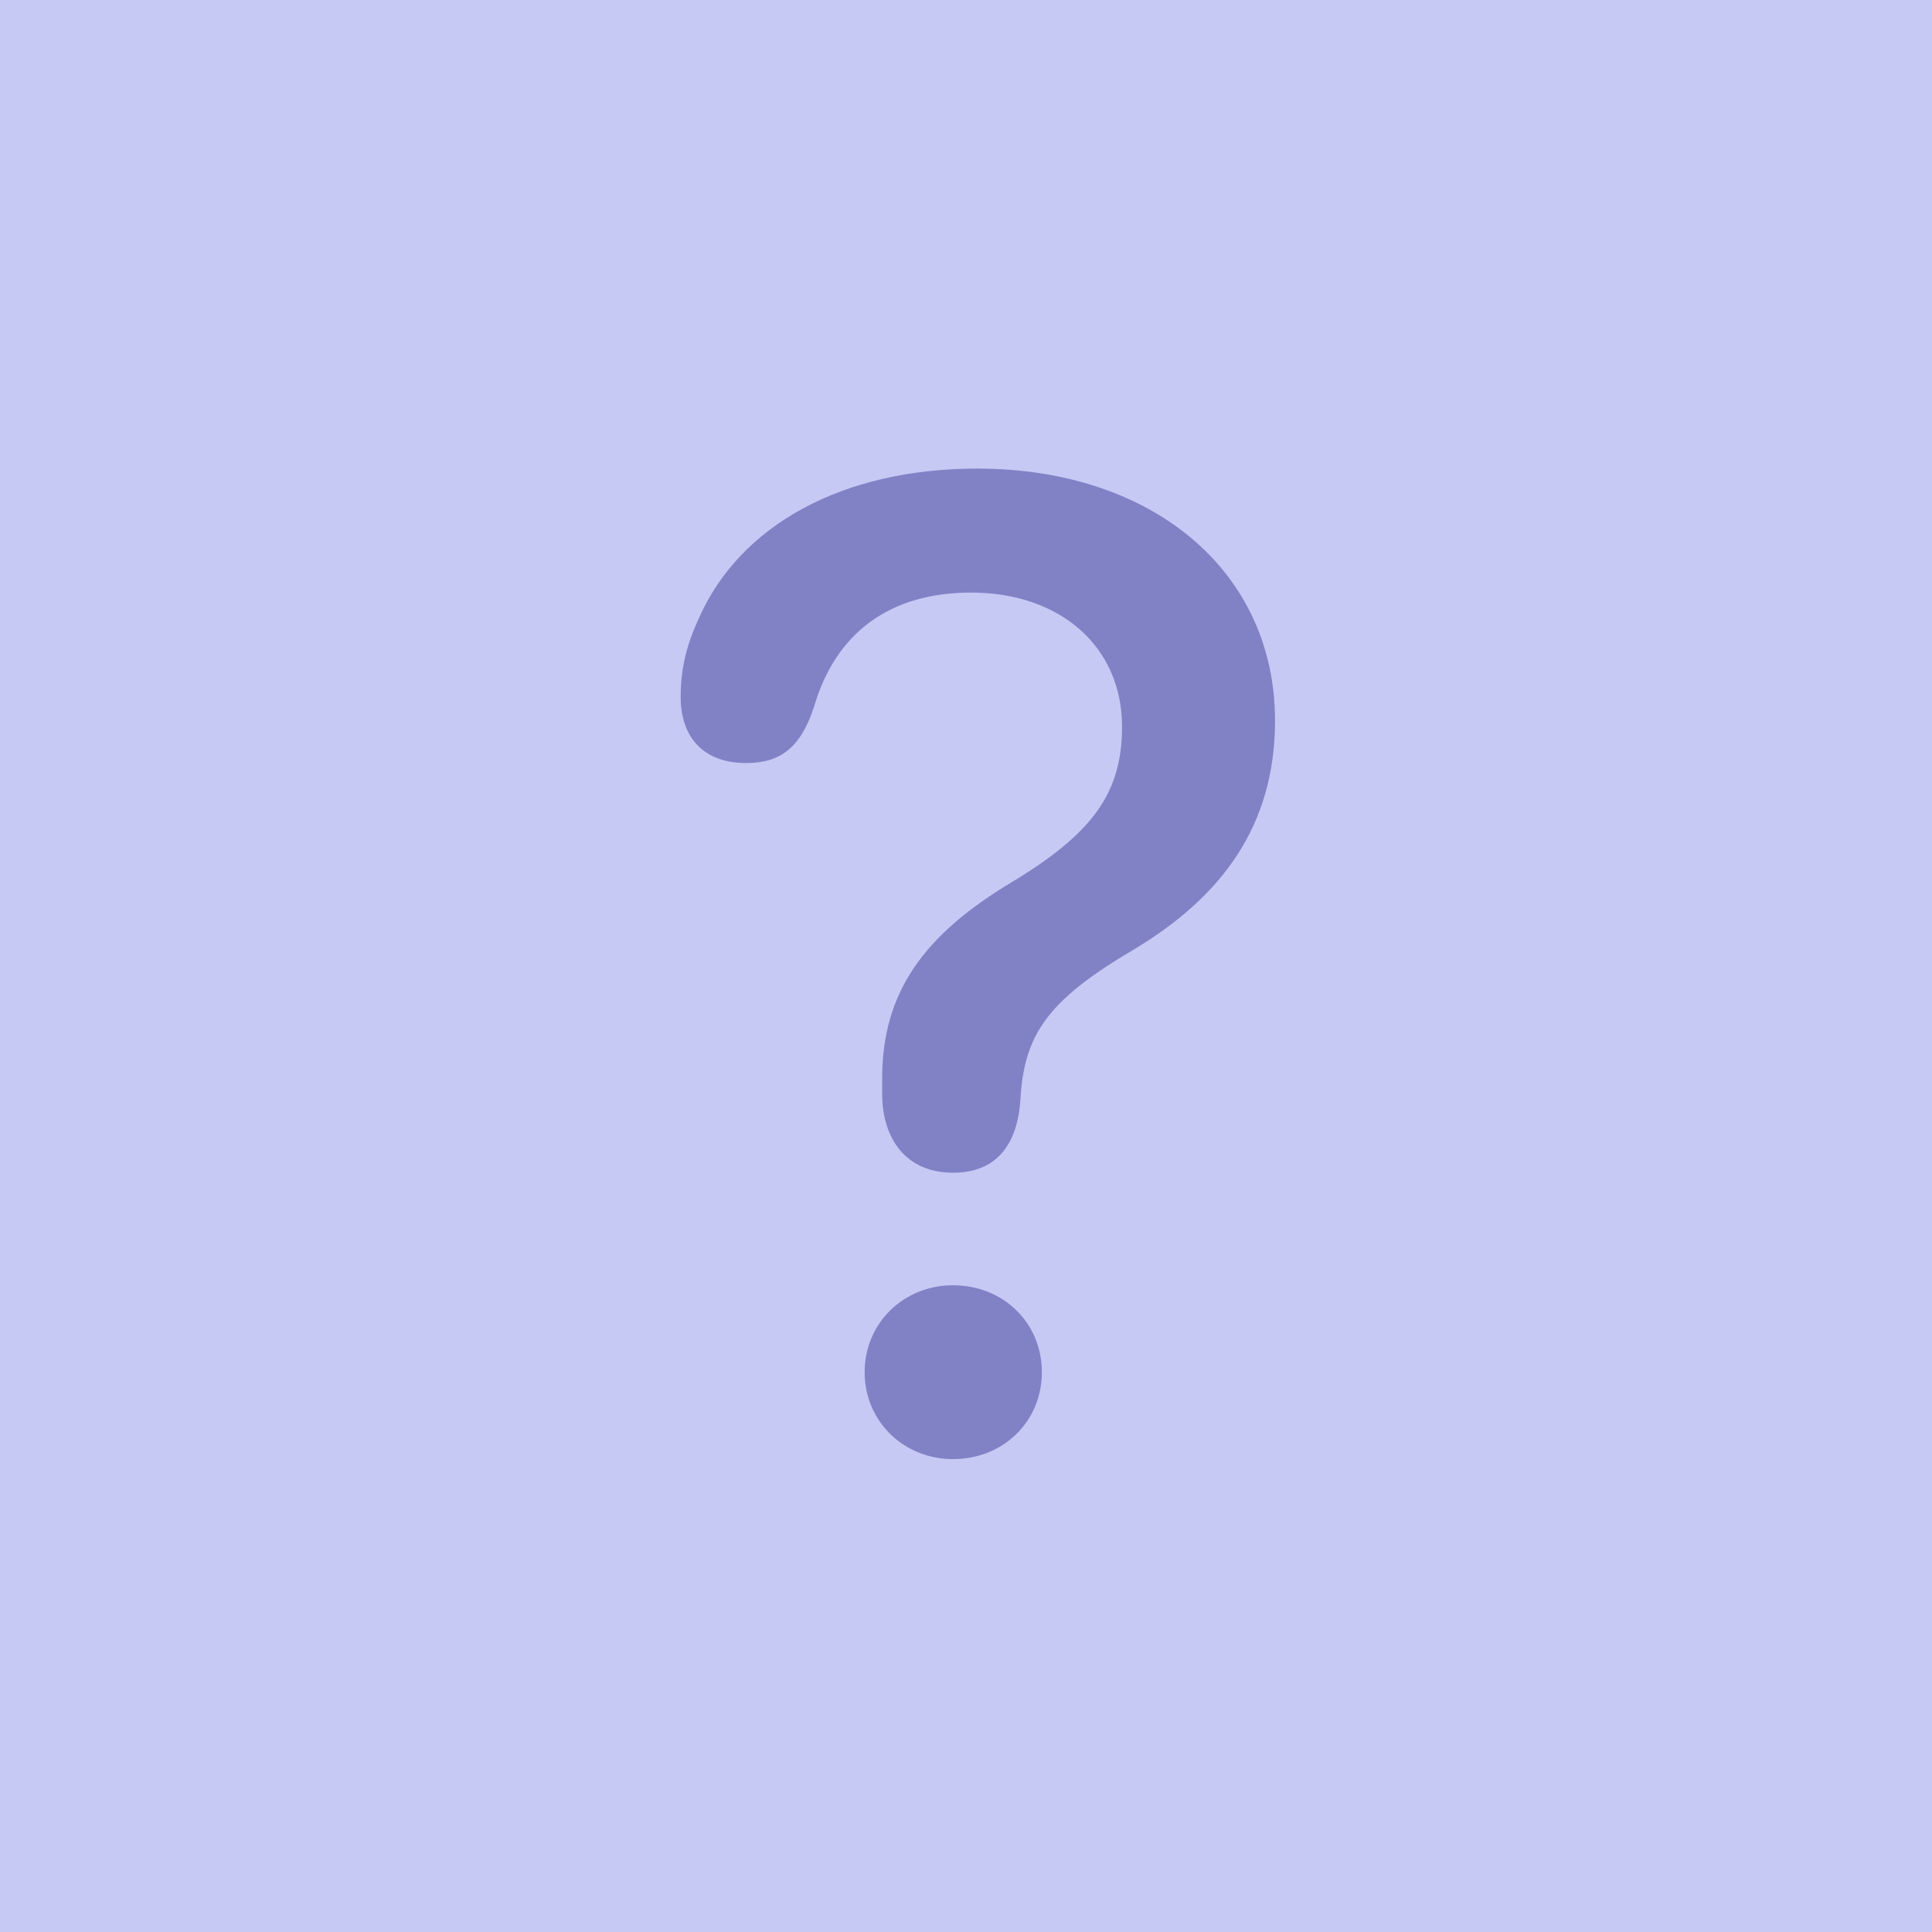
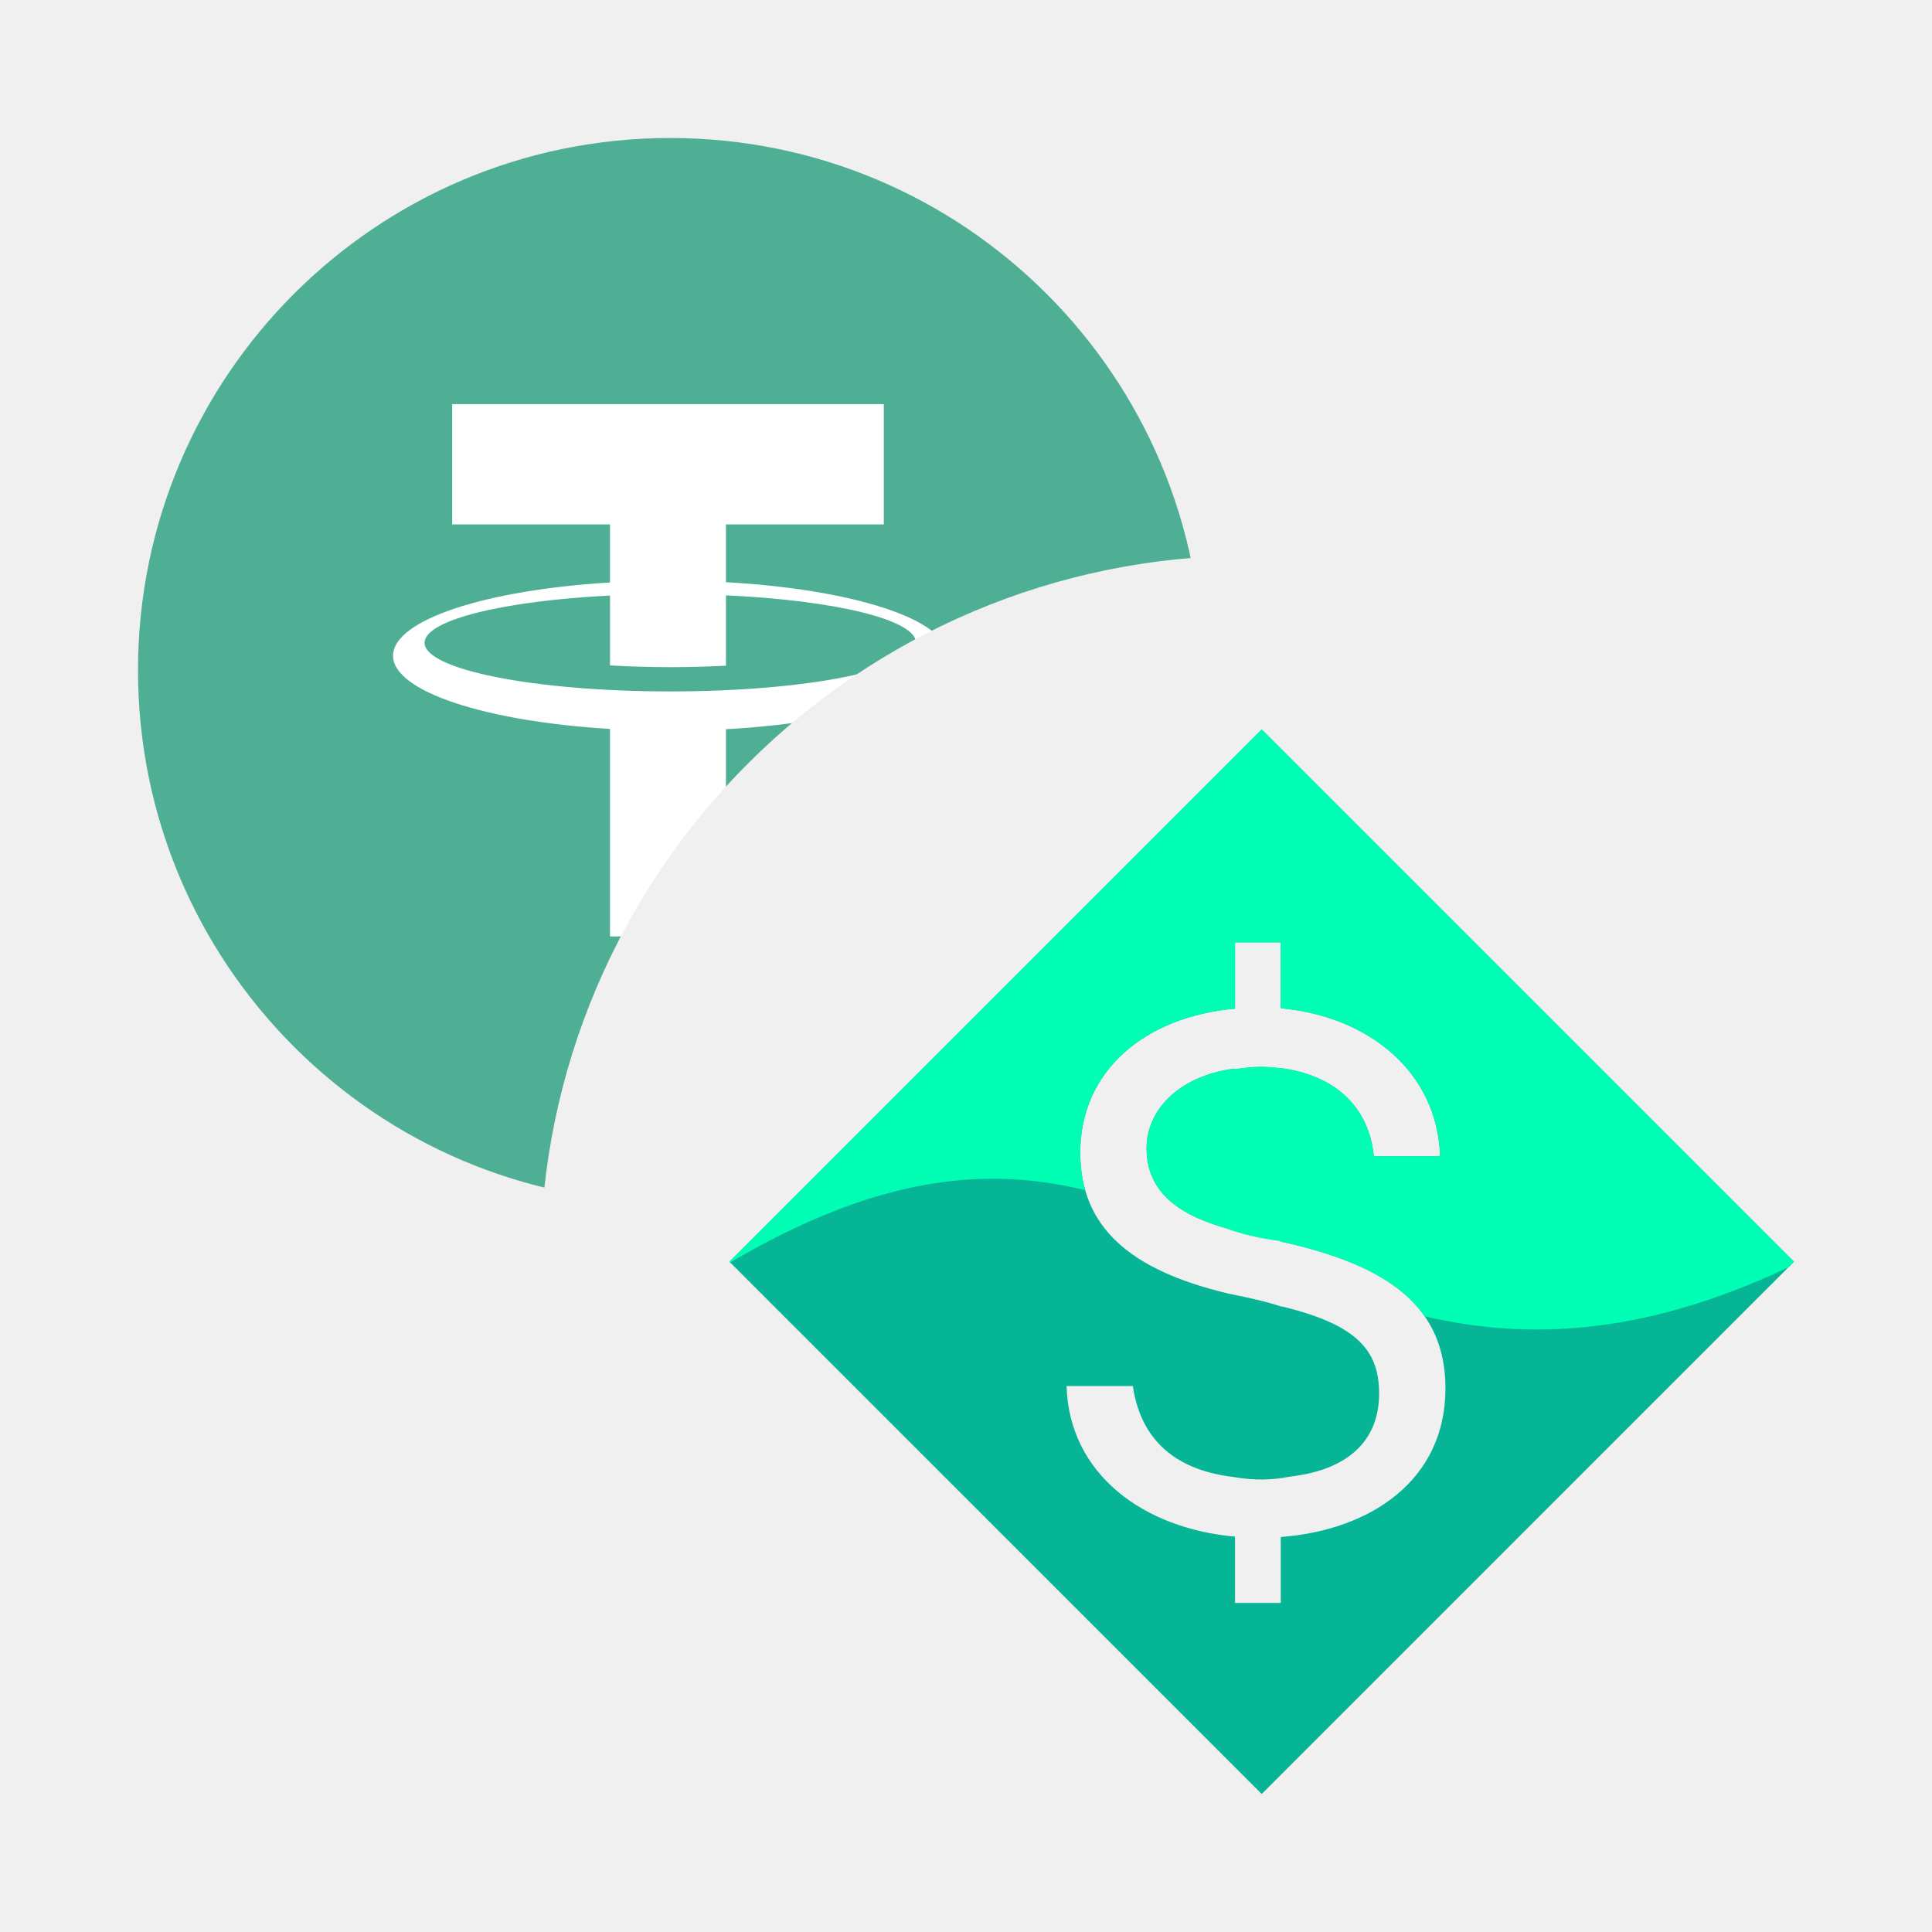
- <svg xmlns="http://www.w3.org/2000/svg" width="56" height="56" viewBox="0 0 56 56" fill="none">
-   <rect width="56" height="56" fill="#C6C9F4" />
-   <path d="M27.621 33.992C28.891 33.992 29.477 33.172 29.574 31.922C29.672 30.008 30.336 29.012 32.855 27.527C35.434 25.984 36.957 23.914 36.957 20.887C36.957 16.57 33.422 13.582 28.324 13.582C24.418 13.582 21.449 15.223 20.258 17.918C19.906 18.68 19.73 19.363 19.73 20.203C19.73 21.395 20.414 22.117 21.625 22.117C22.602 22.117 23.207 21.688 23.598 20.477C24.223 18.348 25.785 17.176 28.148 17.176C30.746 17.176 32.523 18.758 32.523 21.062C32.523 22.977 31.684 24.148 29.32 25.574C26.781 27.098 25.57 28.758 25.57 31.258V31.707C25.57 32.996 26.254 33.992 27.621 33.992ZM27.621 42.293C29.086 42.293 30.199 41.199 30.199 39.773C30.199 38.348 29.086 37.254 27.621 37.254C26.195 37.254 25.062 38.348 25.062 39.773C25.062 41.199 26.195 42.293 27.621 42.293Z" fill="#8082C5" />
+ <svg xmlns="http://www.w3.org/2000/svg" width="300" height="300" viewBox="0 0 300 300" fill="none">
+   <mask id="mask0_1_25" style="mask-type:alpha" maskUnits="userSpaceOnUse" x="3" y="3" width="243" height="242">
+     <path fill-rule="evenodd" clip-rule="evenodd" d="M245.021 98.724C229.786 90.768 212.459 86.27 194.082 86.27C133.218 86.27 83.878 135.61 83.878 196.474C83.878 213.507 87.742 229.636 94.641 244.035C41.958 230.353 3.061 182.474 3.061 125.51C3.061 57.884 57.883 3.061 125.51 3.061C183.936 3.061 232.805 43.98 245.021 98.724Z" fill="#C4C4C4" />
+   </mask>
+   <g mask="url(#mask0_1_25)">
+     <path d="M104.082 21.429C58.435 21.429 21.429 58.432 21.429 104.081C21.429 149.727 58.435 186.735 104.082 186.735C149.729 186.735 186.735 149.727 186.735 104.081C186.735 58.432 149.729 21.429 104.082 21.429Z" fill="#4EAF94" />
+     <path fill-rule="evenodd" clip-rule="evenodd" d="M112.725 145.408V113.231C132.357 112.149 147.129 107.448 147.13 101.817C147.13 96.186 132.357 91.486 112.726 90.403L112.725 81.43H137.237V62.755H70.213V81.43H94.722V90.447C75.45 91.605 61.033 96.254 61.033 101.817C61.033 107.38 75.45 112.03 94.722 113.187V145.408H112.725ZM112.726 103.368V92.444C129.631 93.219 142.233 96.219 142.233 99.807C142.233 103.982 125.152 107.366 104.082 107.366C83.01 107.366 65.929 103.982 65.929 99.807C65.929 96.272 78.177 93.304 94.723 92.478V94.605H94.724V103.327C97.706 103.498 100.842 103.591 104.081 103.591C107.062 103.591 109.957 103.511 112.726 103.368Z" fill="white" />
+   </g>
+   <path fill-rule="evenodd" clip-rule="evenodd" d="M278.571 195.918L195.918 113.265L113.265 195.918L195.918 278.572L278.571 195.918ZM198.878 248.905H191.775V238.606C177.687 237.363 166.026 229.017 165.612 215.225H175.912C176.971 222.58 181.479 228.179 191.587 229.352C194.865 229.939 197.764 229.8 200.159 229.311C210.22 228.172 214.15 222.946 214.15 216.409C214.15 209.899 210.953 205.755 199.233 202.914L198.878 202.855V202.858C196.757 202.146 194.079 201.533 190.79 200.881L190.414 200.783C175.675 197.232 167.743 190.661 167.743 179C167.743 166.274 177.747 157.869 191.775 156.626V146.327H198.878V156.566C212.551 157.81 223.206 166.452 223.62 179.533H213.321C212.551 171.542 206.869 166.866 198.878 165.86V165.917C196.573 165.529 194.147 165.612 191.775 166.051V165.919C182.777 167.103 178.042 172.549 178.042 178.29C178.042 183.93 181.4 188.339 190.943 190.864C193.048 191.584 195.682 192.234 198.878 192.658V192.792L200.713 193.207C215.925 196.876 224.448 203.151 224.448 215.581C224.448 229.846 212.848 237.6 198.878 238.666V248.905Z" fill="#05B595" />
+   <mask id="mask1_1_25" style="mask-type:alpha" maskUnits="userSpaceOnUse" x="112" y="113" width="171" height="94">
+     <path fill-rule="evenodd" clip-rule="evenodd" d="M154.98 183.04C143.571 182.876 129.988 186.107 112.527 196.544C111.051 194.702 117.05 189.544 116.023 187.657C116.03 184.91 127.041 178.127 127.044 176.636C154.595 157.351 184.901 116.023 195.921 113.268C212.398 127.478 241.497 158.218 273.064 179.393C273.11 180.46 273.047 180.536 273.064 182.151C273.058 184.907 275.827 186.855 275.819 190.414C271.697 185.883 282.304 194.065 282.279 194.521C263.735 204.127 248.133 207.172 234.065 206.302C218.379 205.332 205.271 199.479 193.411 194.184C192.959 193.982 192.508 193.781 192.06 193.581C179.552 188.006 168.289 183.232 154.98 183.04Z" fill="#2E3035" />
+   </mask>
+   <g mask="url(#mask1_1_25)">
+     <path fill-rule="evenodd" clip-rule="evenodd" d="M278.571 195.918L195.918 113.265L113.265 195.918L195.918 278.571L278.571 195.918ZM198.88 248.905H191.777V238.606C177.69 237.363 166.029 229.017 165.614 215.225H175.914C176.979 222.624 181.537 228.248 191.777 229.373V229.284C195.37 229.986 198.427 229.8 200.867 229.223C210.407 227.923 214.152 222.791 214.152 216.409C214.152 209.899 210.955 205.755 199.236 202.914L198.88 202.855V202.858C196.759 202.146 194.082 201.533 190.792 200.881L190.416 200.783C175.677 197.232 167.746 190.661 167.746 179C167.746 166.274 177.748 157.869 191.777 156.626V146.326H198.88V156.566C212.554 157.81 223.208 166.452 223.622 179.533H213.323C212.554 171.542 206.871 166.866 198.88 165.86C196.595 165.547 194.151 165.631 191.777 166.02V165.919C182.78 167.103 178.045 172.549 178.045 178.29C178.045 183.733 181.171 188.029 189.966 190.592C192.187 191.454 195.124 192.249 198.88 192.721V192.792L200.715 193.206C215.928 196.876 224.451 203.15 224.451 215.581C224.451 229.846 212.849 237.6 198.88 238.666V248.905Z" fill="#00FEB5" />
+   </g>
</svg>
